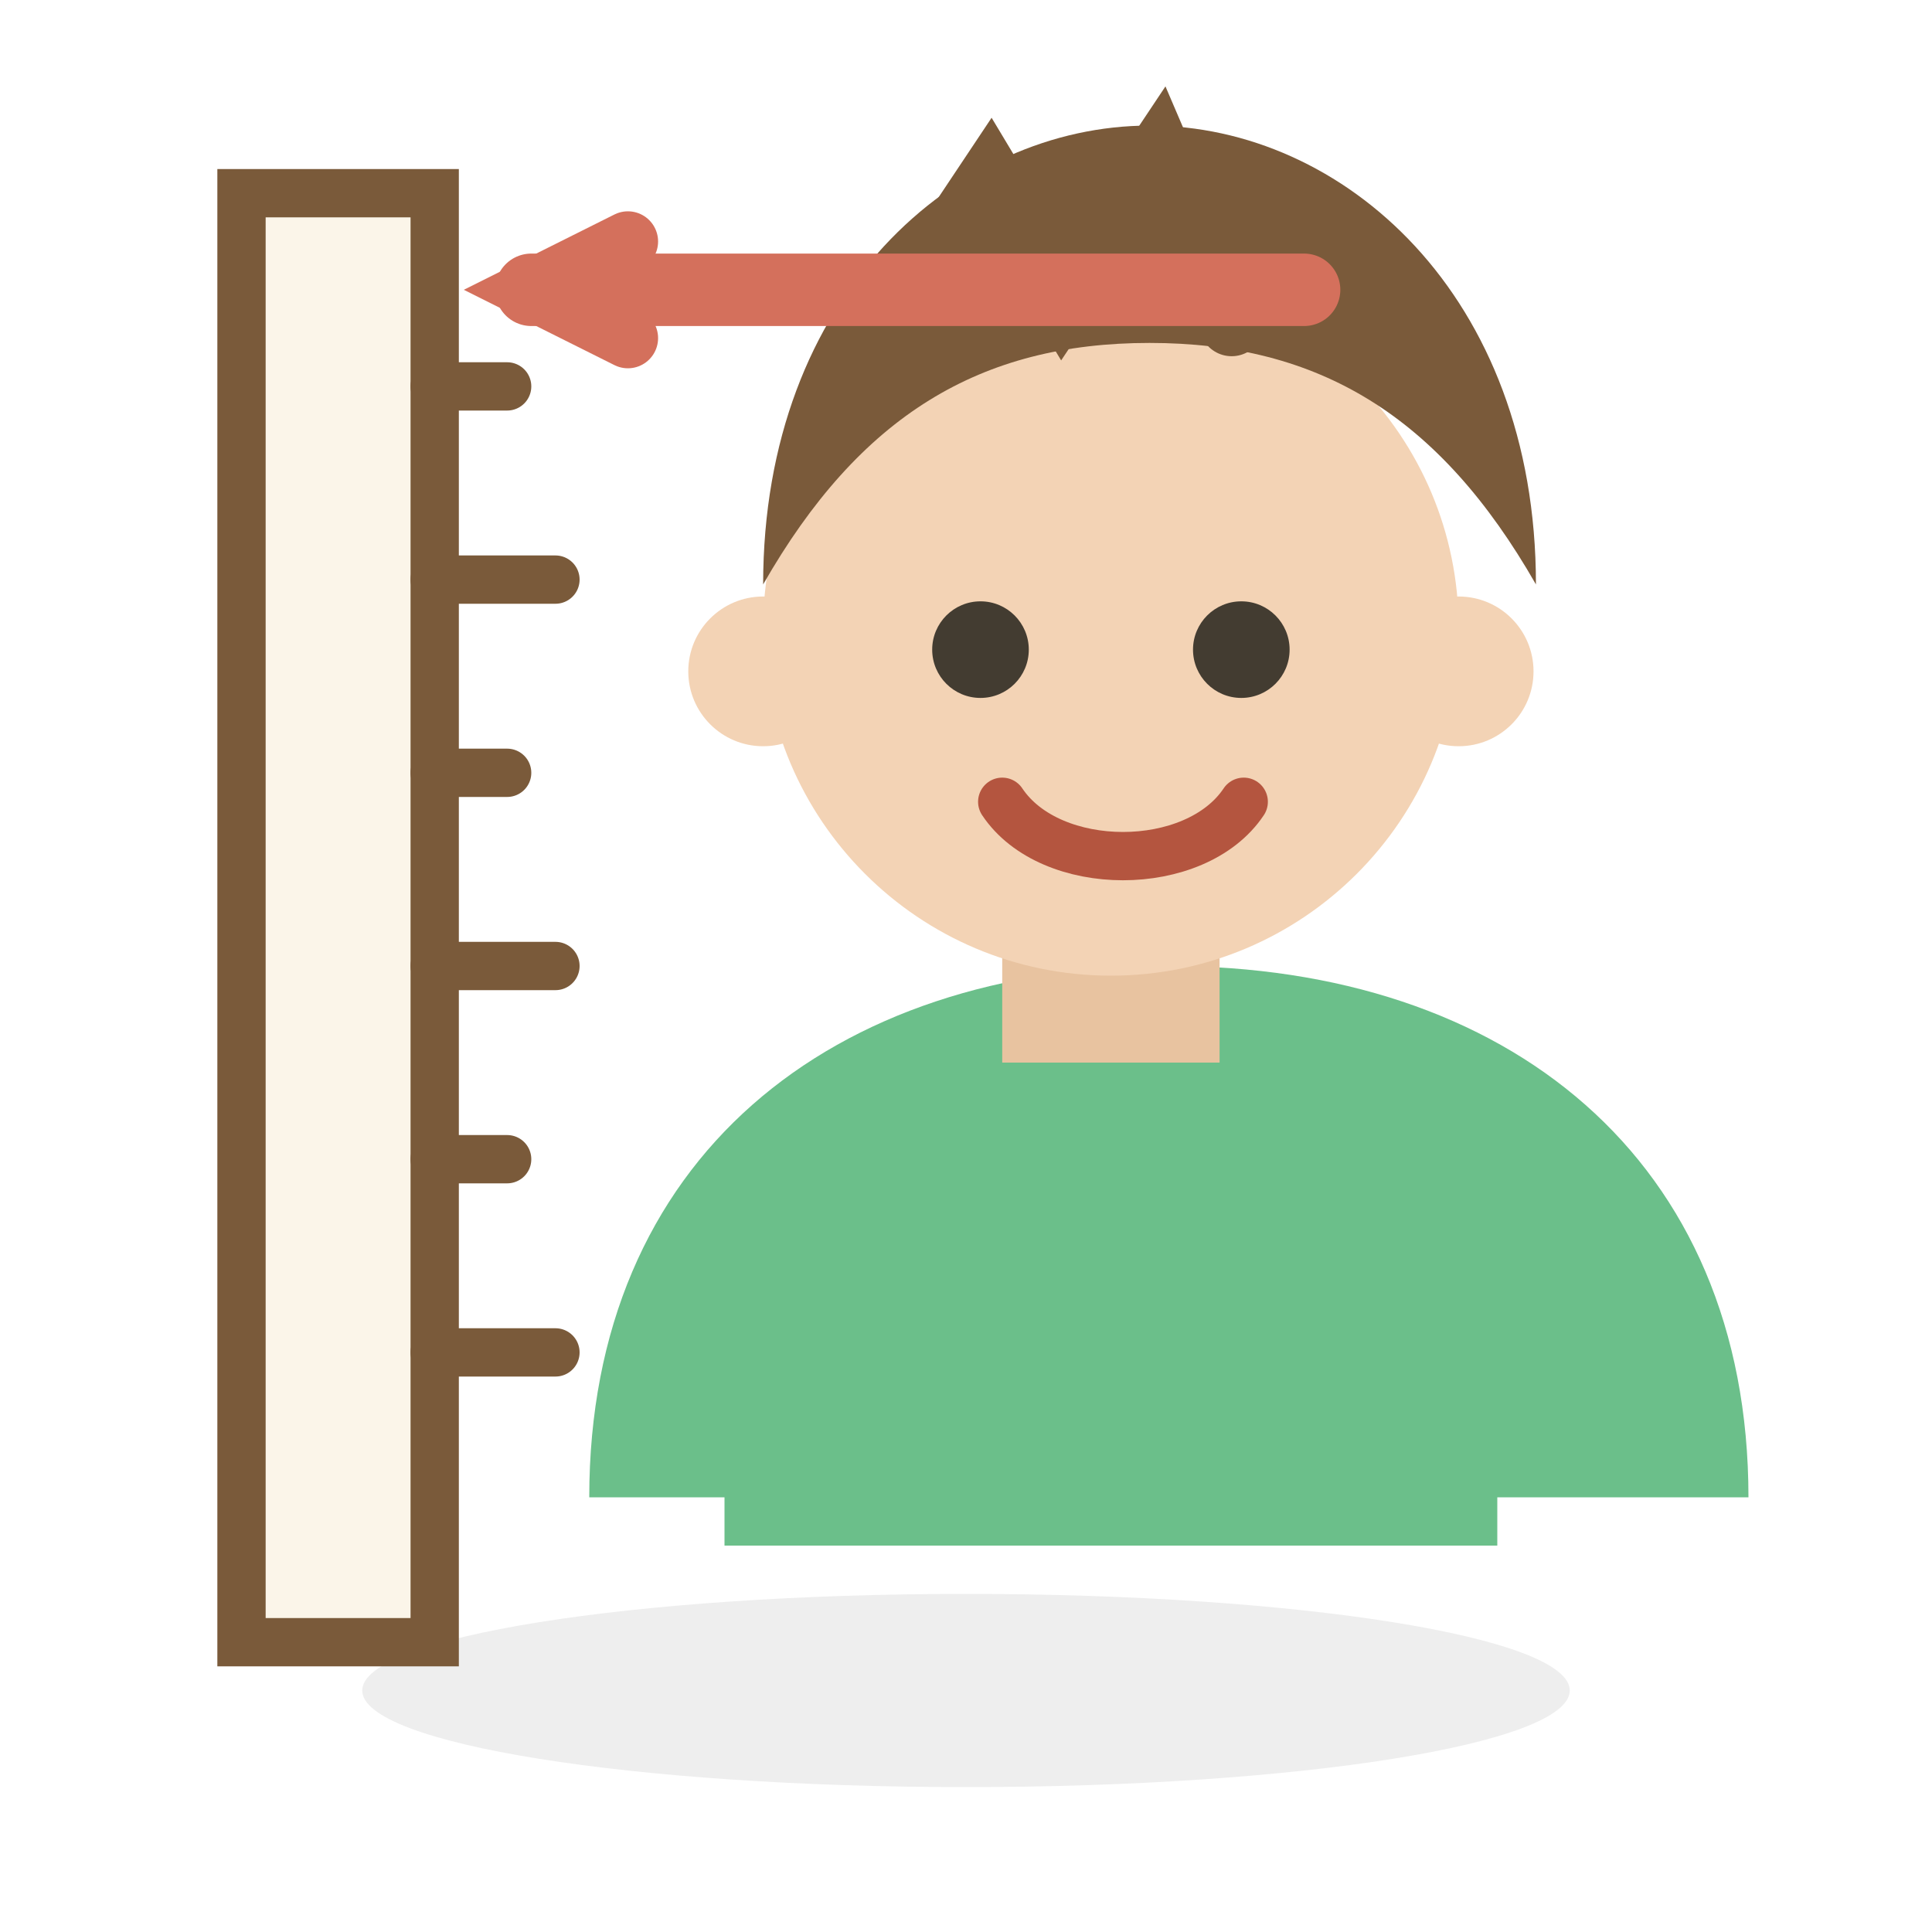
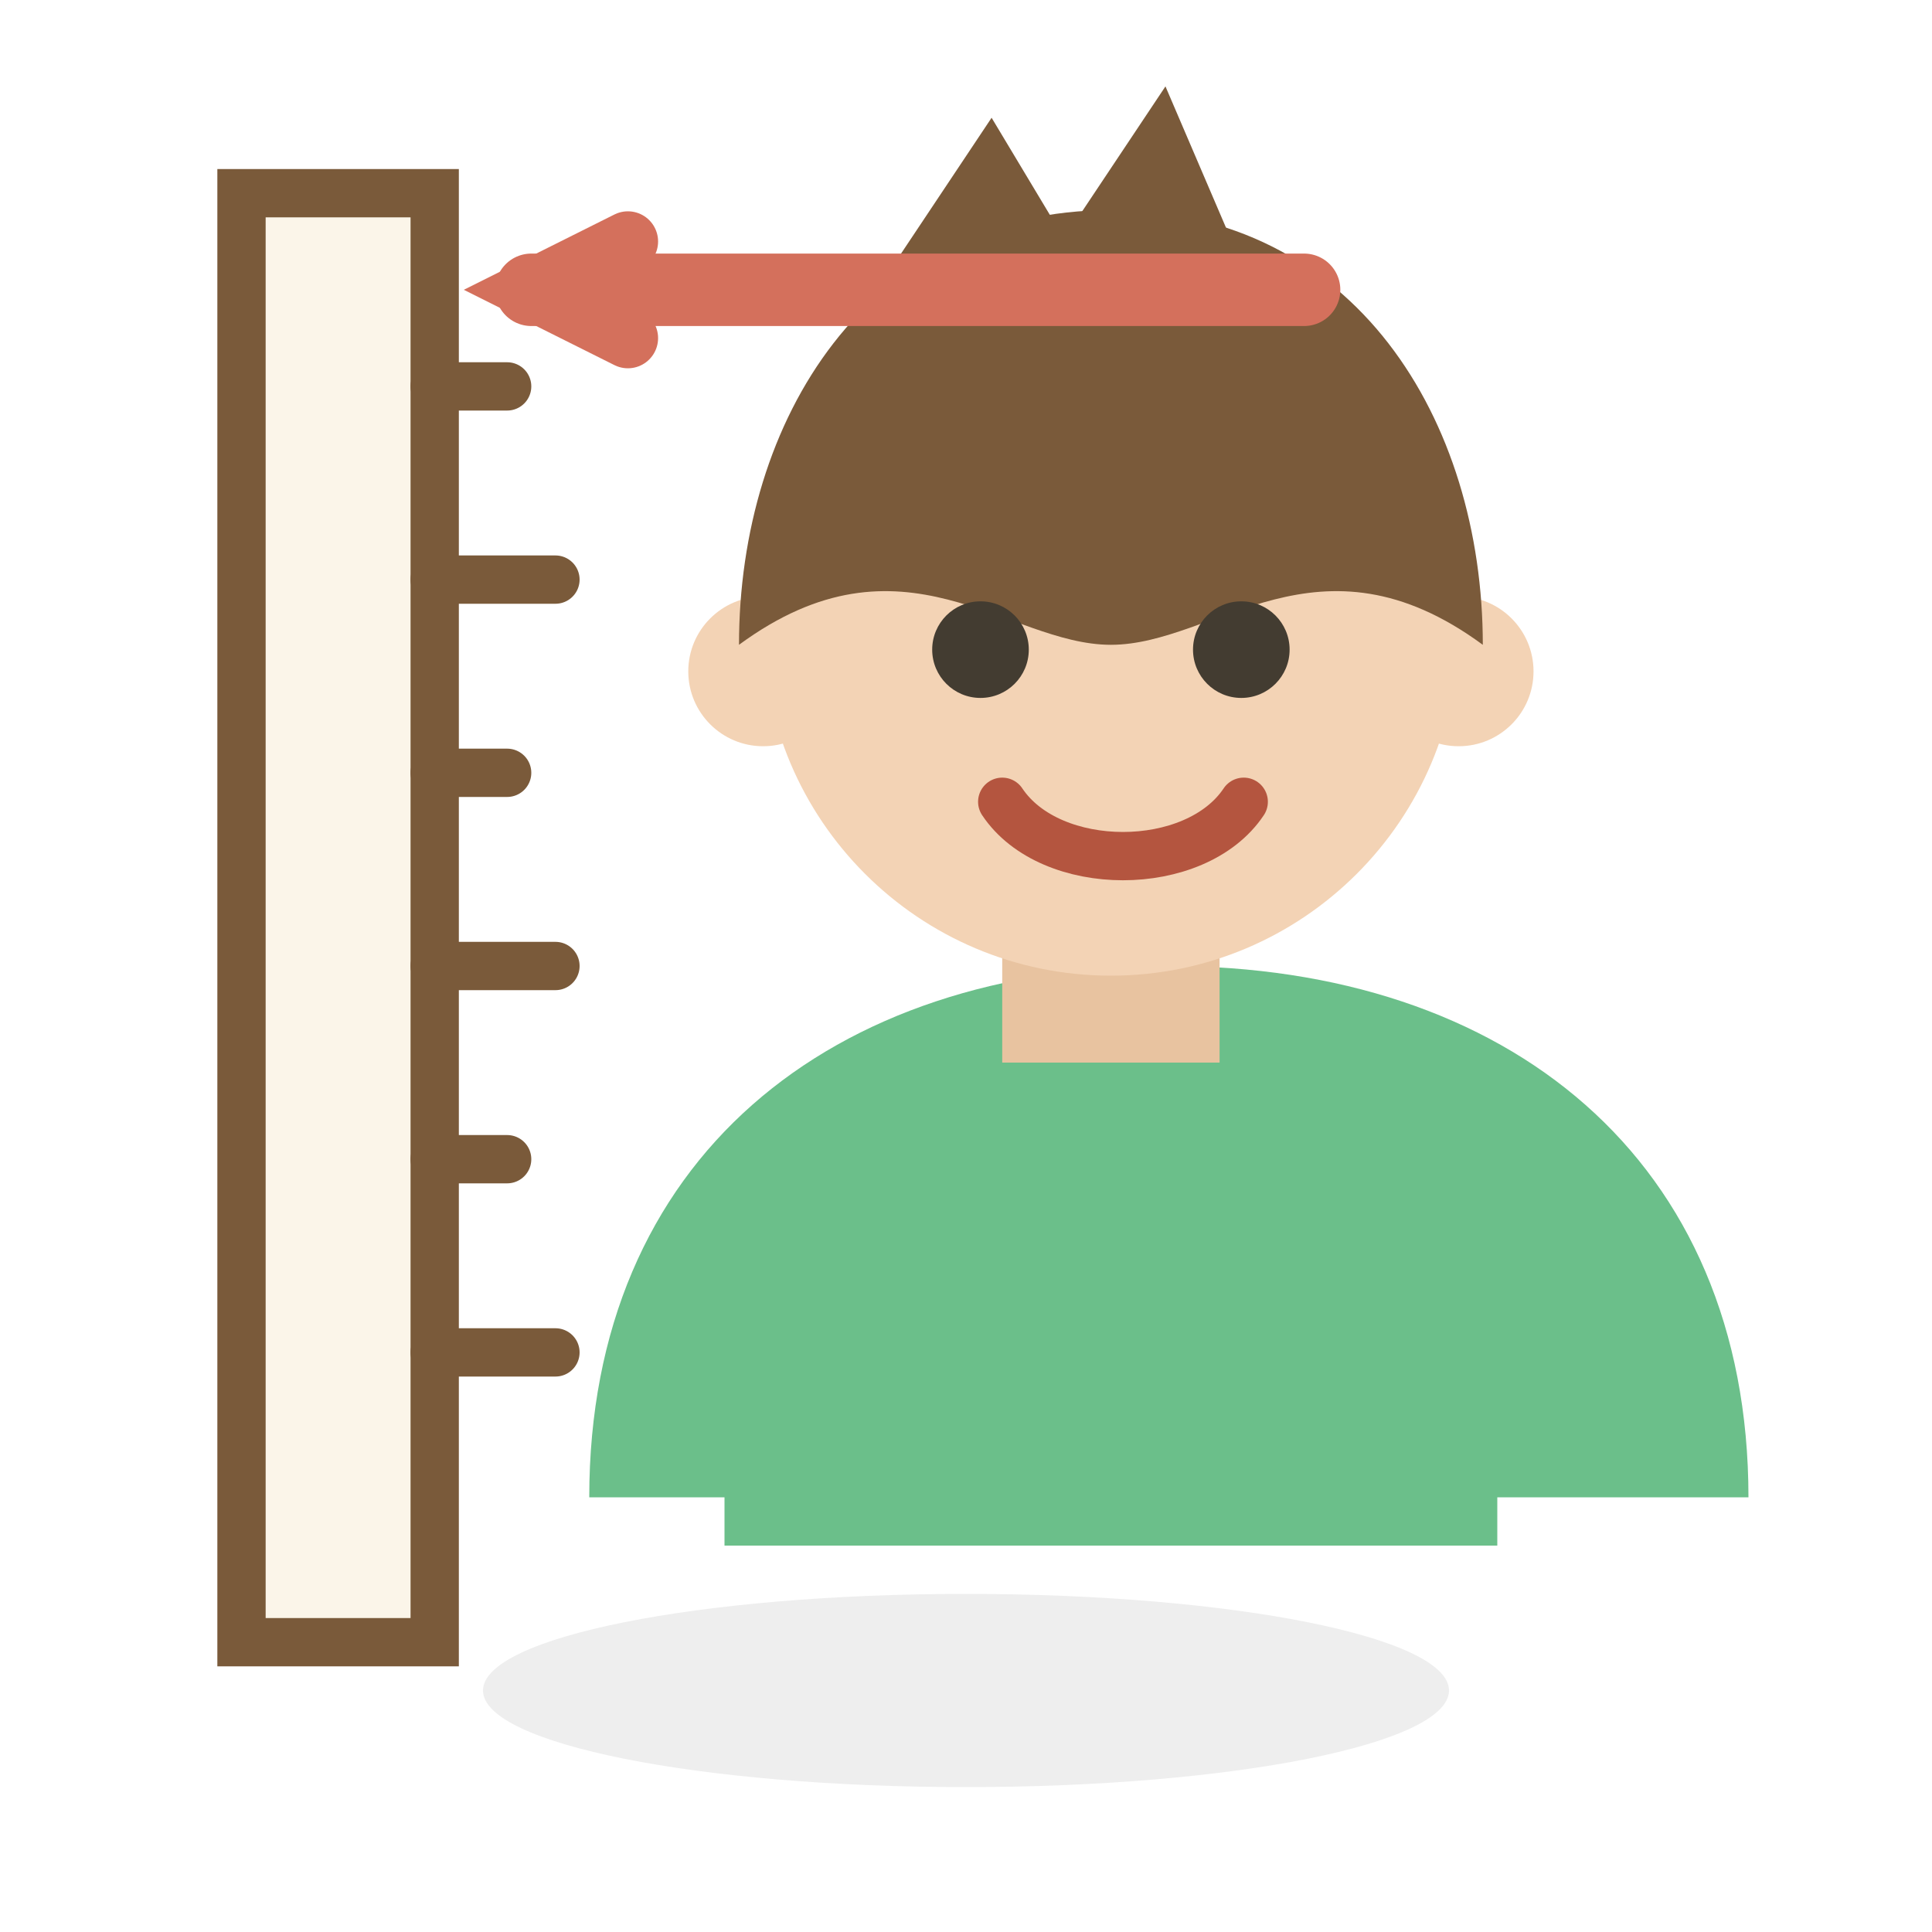
<svg xmlns="http://www.w3.org/2000/svg" viewBox="0 0 80 80" width="80" height="80" role="img" aria-label="키">
-   <ellipse cx="40" cy="70" rx="25" ry="4" fill="#000" opacity=".07" />
+   <ellipse cx="40" cy="70" rx="20" ry="4" fill="#000" opacity=".07" />
  <rect x="10" y="8" width="8" height="60" fill="#FBF5E9" />
  <rect x="10" y="8" width="8" height="60" fill="none" stroke="#7A5A3A" stroke-width="2" />
  <g stroke="#7A5A3A" stroke-width="2" stroke-linecap="round">
    <path d="M18 16h3M18 24h5M18 32h3M18 40h5M18 48h3M18 56h5" />
  </g>
  <path d="M24.4 62.0c0-14 10-22 24-22s24 8 24 22z" fill="#6BBF8A" />
  <rect x="41.5" y="35.0" width="9.0" height="9.0" fill="#E8C3A0" />
  <circle cx="46" cy="26" r="14.4" fill="#F3D3B5" />
  <circle cx="31.6" cy="27.8" r="3.1" fill="#F3D3B5" />
  <circle cx="60.4" cy="27.8" r="3.1" fill="#F3D3B5" />
-   <path d="M31.6 24.2c0-12 8-19 16-19s16 7 16 19c-4-7-9-10-16-10s-12 3-16 10z" fill="#7A5A3A" />
+   <path d="M30.6 26.7C30.6 17.4 35.9 8.7 46.0 8.7C56.1 8.7 61.4 17.4 61.4 26.7C54.6 21.7 50.3 26.7 46.0 26.7C41.7 26.7 37.4 21.7 30.6 26.7z" fill="#7A5A3A" />
  <path d="M37.0 13.4l4-6 3 5 4-6 3 7" stroke="#7A5A3A" stroke-width="2.7" stroke-linecap="round" fill="none" />
  <circle cx="40.6" cy="26.9" r="2.0" fill="#433C31" />
  <circle cx="51.4" cy="26.9" r="2.0" fill="#433C31" />
  <path d="M41.5 33.2c2 3 8 3 10 0" stroke="#B4553F" stroke-width="2.0" stroke-linecap="round" fill="none" />
  <path d="M22 12h32" stroke="#D4705C" stroke-width="3" stroke-linecap="round" />
  <path d="M26 10l-4 2 4 2" stroke="#D4705C" stroke-width="2.5" fill="none" stroke-linecap="round" />
  <path d="M30 64v-6h32v6" fill="#6BBF8A" />
</svg>
